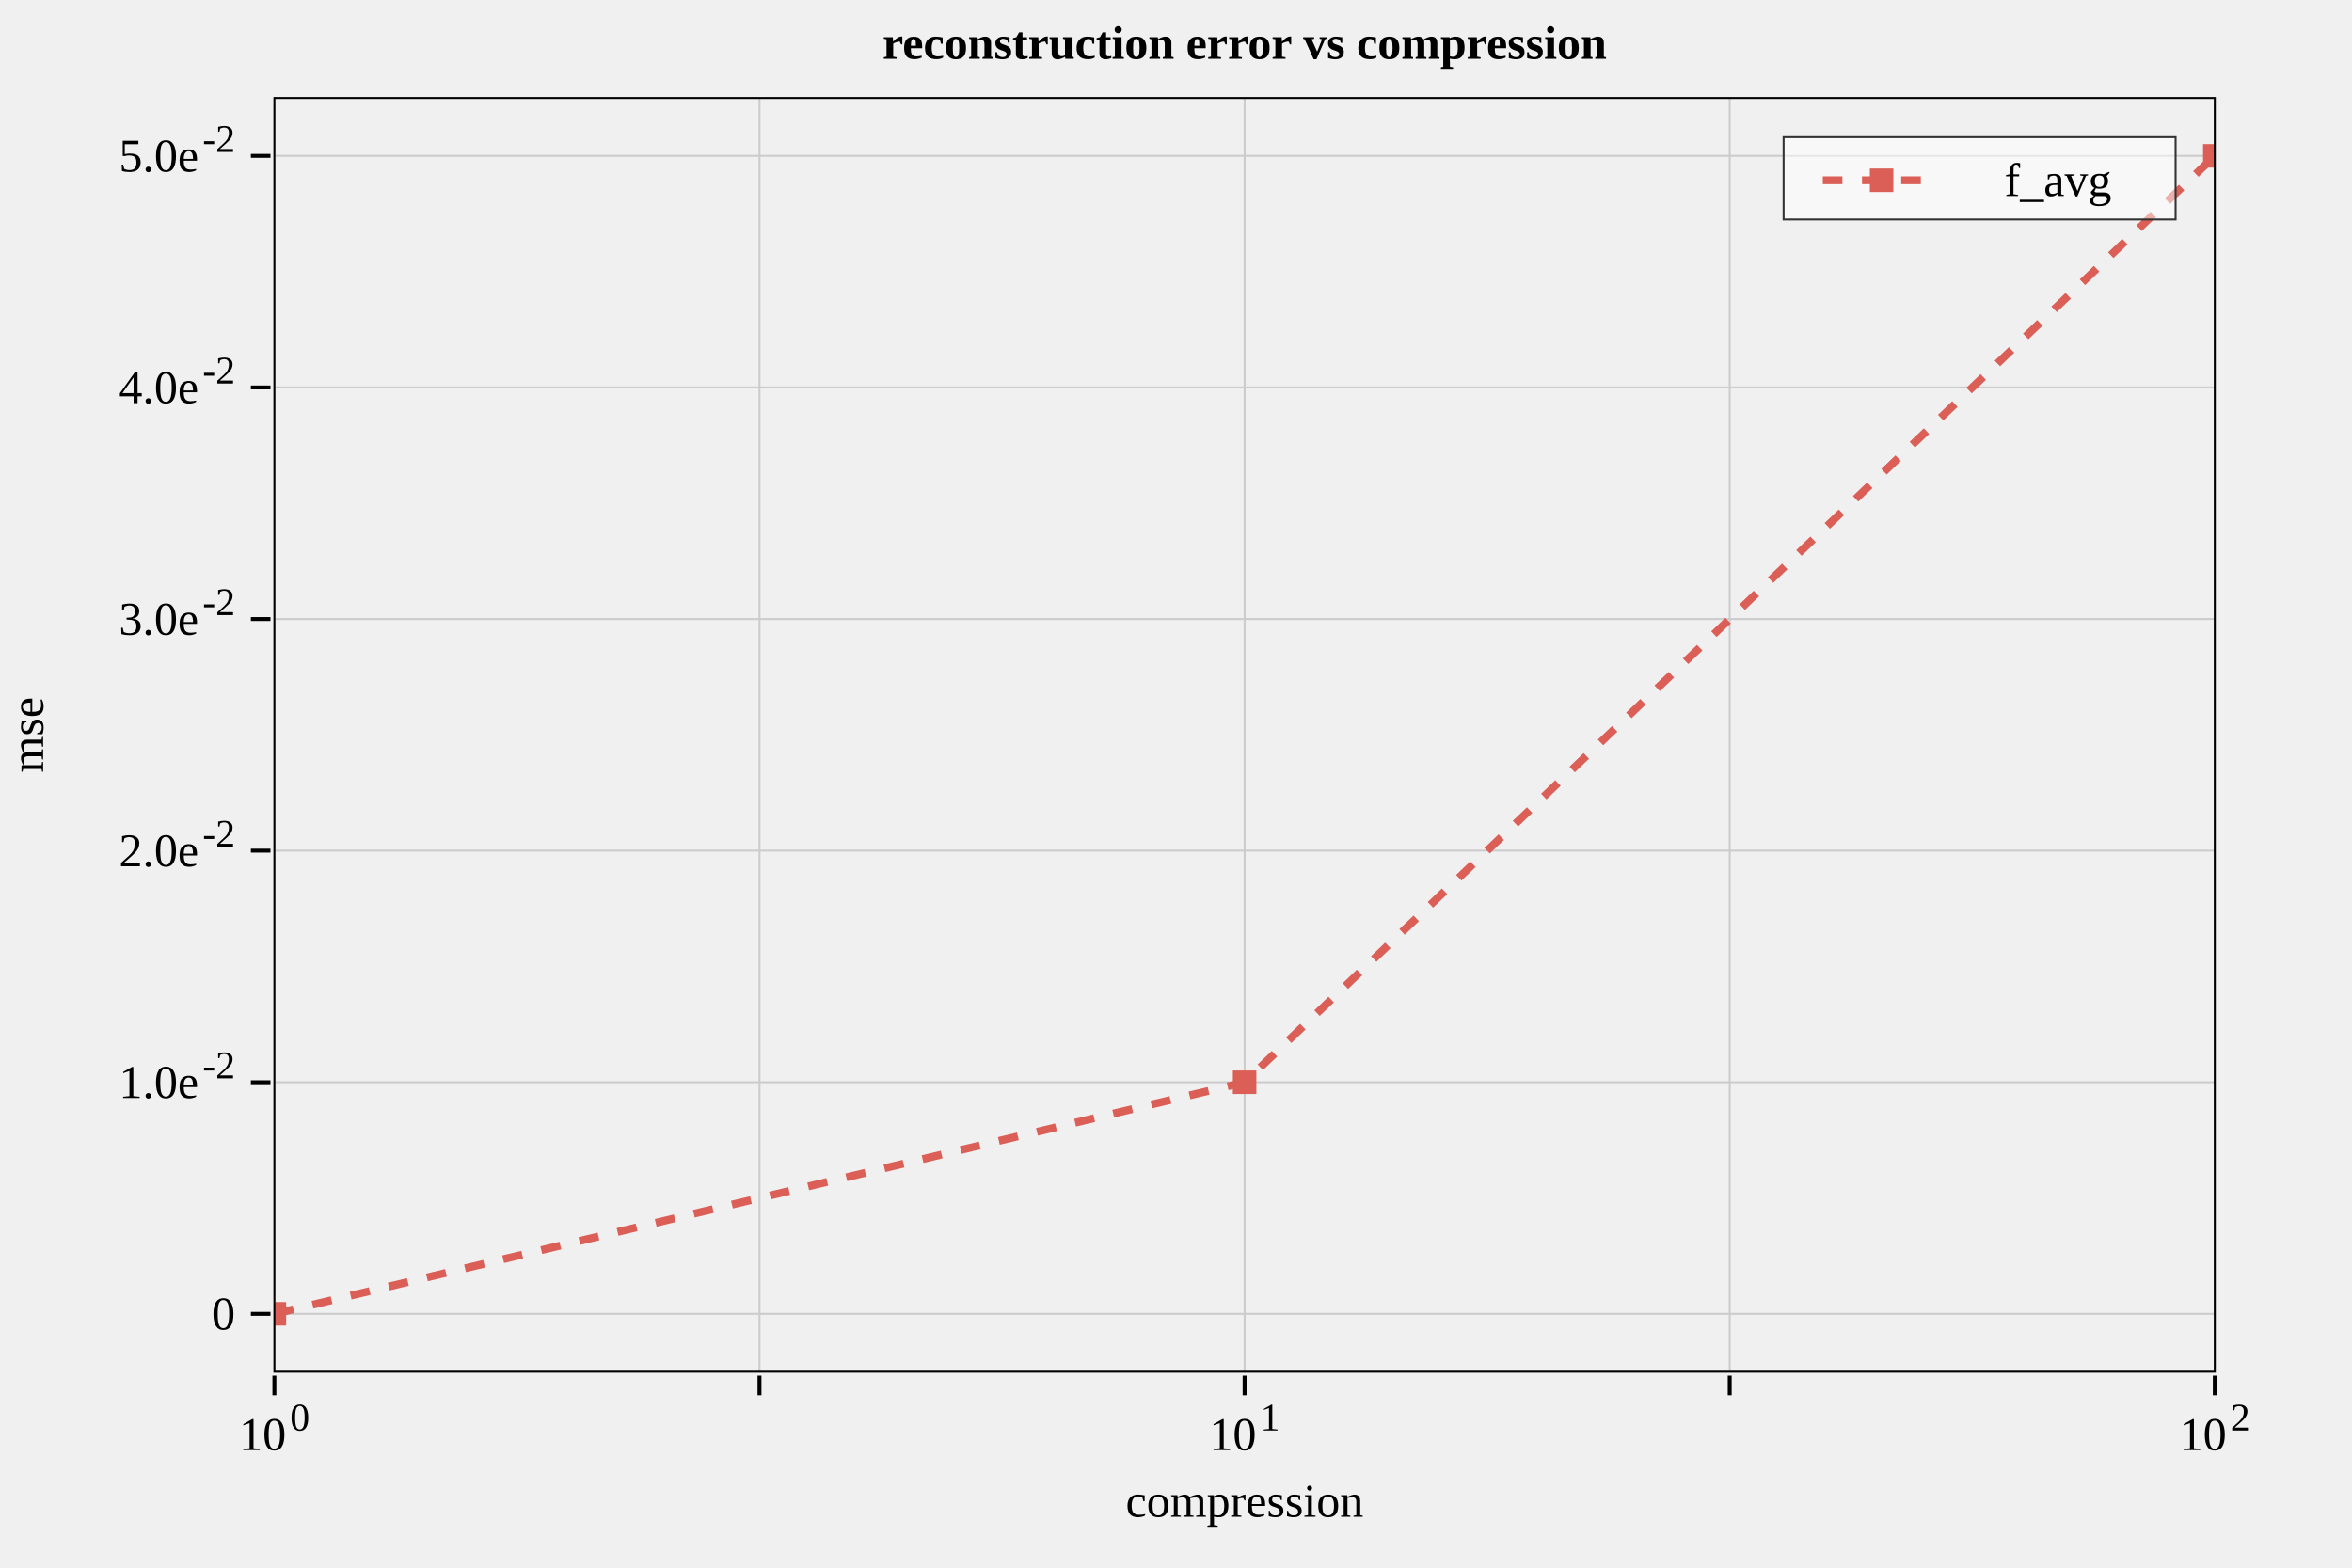
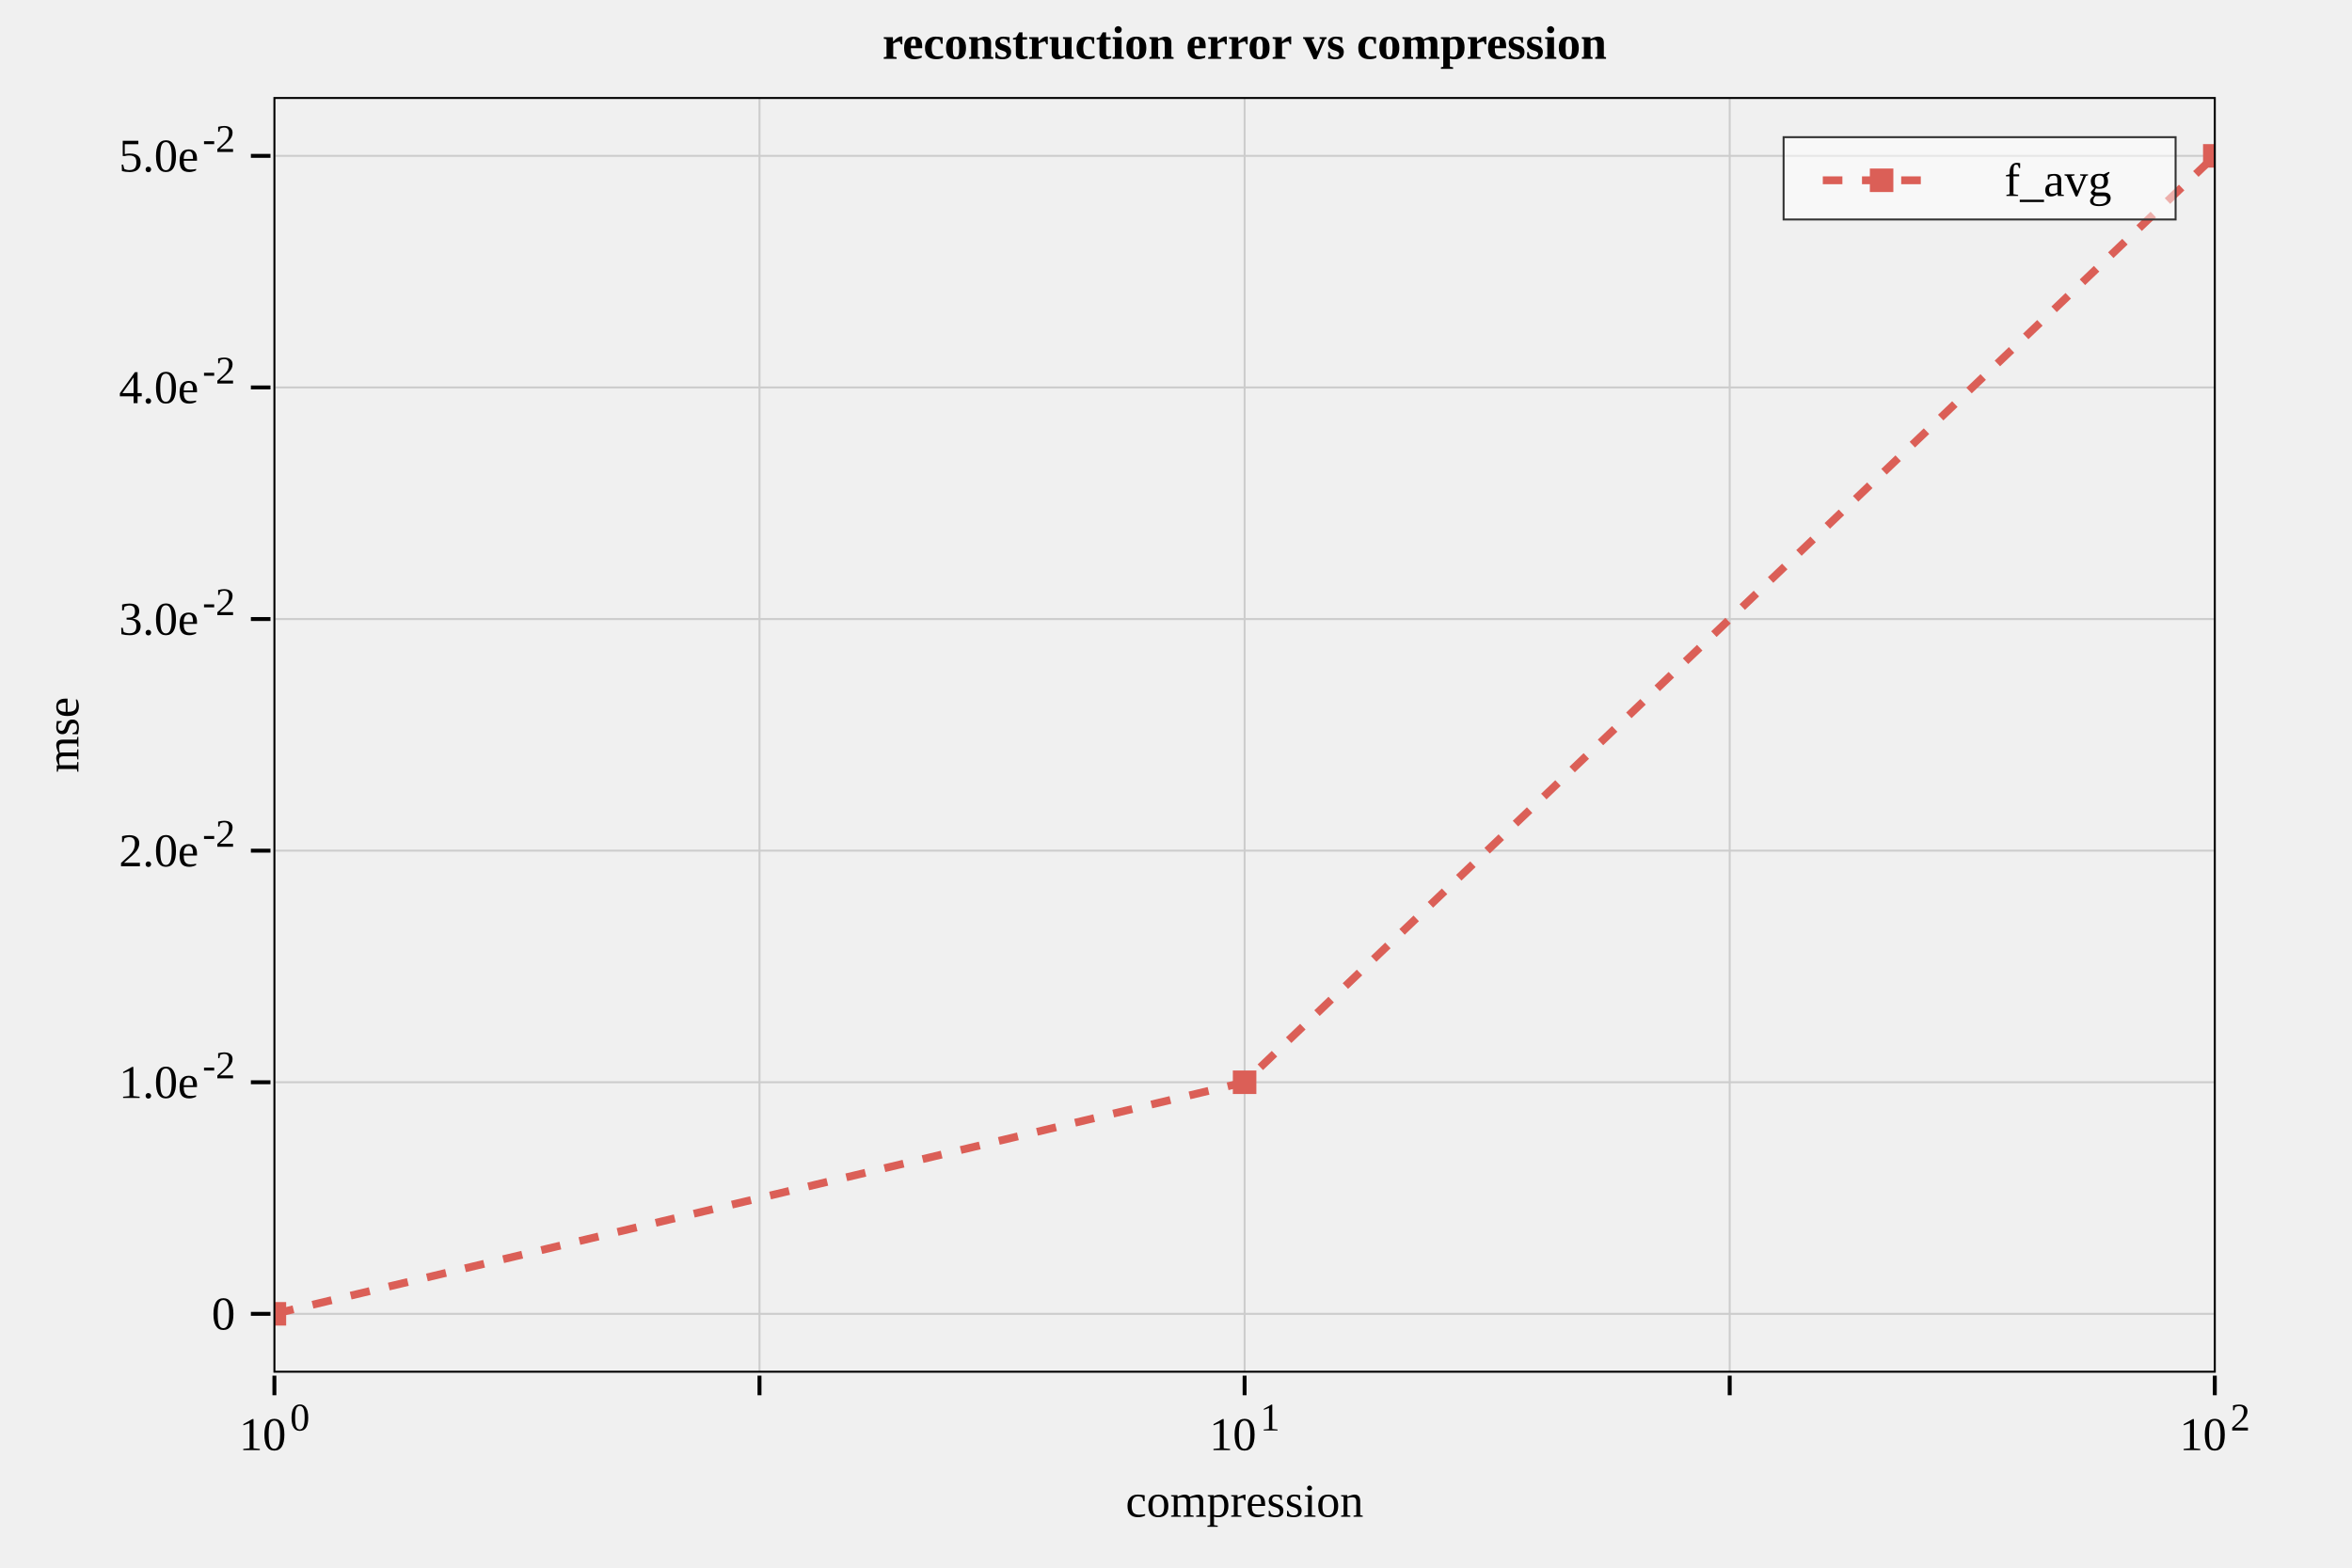
<svg xmlns="http://www.w3.org/2000/svg" version="1.1" width="600" height="400">
  <defs>
    <clipPath id="plot-area">
      <rect x="70.00" y="25.00" width="495.00" height="325.00" />
    </clipPath>
  </defs>
  <text x="317.50" y="15.00" text-anchor="middle" font-weight="bold">reconstruction error vs compression</text>
  <line clip-path="url(#plot-area)" x1="70.00" y1="25.00" x2="70.00" y2="350.00" style="stroke: #ccc;stroke-width:0.50" />
  <line clip-path="url(#plot-area)" x1="193.75" y1="25.00" x2="193.75" y2="350.00" style="stroke: #ccc;stroke-width:0.50" />
  <line clip-path="url(#plot-area)" x1="317.50" y1="25.00" x2="317.50" y2="350.00" style="stroke: #ccc;stroke-width:0.50" />
  <line clip-path="url(#plot-area)" x1="441.25" y1="25.00" x2="441.25" y2="350.00" style="stroke: #ccc;stroke-width:0.50" />
  <line clip-path="url(#plot-area)" x1="565.00" y1="25.00" x2="565.00" y2="350.00" style="stroke: #ccc;stroke-width:0.50" />
  <line clip-path="url(#plot-area)" x1="70.00" y1="335.23" x2="565.00" y2="335.23" style="stroke: #ccc;stroke-width:0.50" />
  <line clip-path="url(#plot-area)" x1="70.00" y1="276.14" x2="565.00" y2="276.14" style="stroke: #ccc;stroke-width:0.50" />
  <line clip-path="url(#plot-area)" x1="70.00" y1="217.05" x2="565.00" y2="217.05" style="stroke: #ccc;stroke-width:0.50" />
  <line clip-path="url(#plot-area)" x1="70.00" y1="157.95" x2="565.00" y2="157.95" style="stroke: #ccc;stroke-width:0.50" />
  <line clip-path="url(#plot-area)" x1="70.00" y1="98.86" x2="565.00" y2="98.86" style="stroke: #ccc;stroke-width:0.50" />
  <line clip-path="url(#plot-area)" x1="70.00" y1="39.77" x2="565.00" y2="39.77" style="stroke: #ccc;stroke-width:0.50" />
  <polyline clip-path="url(#plot-area)" style="fill:none; stroke:#db5f57; stroke-width:2.00;" stroke-dasharray="5, 5" points="70.00,335.23 317.50,276.14 565.00,39.77 " />
  <rect clip-path="url(#plot-area)" x="67.00" y="332.23" width="6.00" height="6.00" style="fill:#db5f57; fill-opacity:1.00; stroke:none; stroke-width:0.00;" />
  <rect clip-path="url(#plot-area)" x="314.50" y="273.14" width="6.00" height="6.00" style="fill:#db5f57; fill-opacity:1.00; stroke:none; stroke-width:0.00;" />
  <rect clip-path="url(#plot-area)" x="562.00" y="36.77" width="6.00" height="6.00" style="fill:#db5f57; fill-opacity:1.00; stroke:none; stroke-width:0.00;" />
  <rect x="70.00" y="25.00" width="495.00" height="325.00" style="fill:none; fill-opacity:1.00; stroke:black; stroke-width:0.50;" />
  <text x="317.50" y="387.00" text-anchor="middle" font-weight="regular">compression</text>
-   <text transform="rotate(270,1.00,187.50) translate(0, 10)" x="1.00" y="187.50" text-anchor="middle" font-weight="regular">mse</text>
+   <text transform="rotate(270,10.00,187.50) translate(0, 10)" x="10.00" y="187.50" text-anchor="middle" font-weight="regular">mse</text>
  <line x1="70.00" y1="351.00" x2="70.00" y2="356.00" style="stroke: black;stroke-width:1.00" />
  <text x="70.00" y="370.00" text-anchor="middle" font-weight="regular">
    <tspan>10<tspan font-size="10" dy="-5" dx="1">0</tspan>
    </tspan>
  </text>
  <line x1="193.75" y1="351.00" x2="193.75" y2="356.00" style="stroke: black;stroke-width:1.00" />
  <text x="193.75" y="370.00" text-anchor="middle" font-weight="regular" />
  <line x1="317.50" y1="351.00" x2="317.50" y2="356.00" style="stroke: black;stroke-width:1.00" />
  <text x="317.50" y="370.00" text-anchor="middle" font-weight="regular">
    <tspan>10<tspan font-size="10" dy="-5" dx="1">1</tspan>
    </tspan>
  </text>
  <line x1="441.25" y1="351.00" x2="441.25" y2="356.00" style="stroke: black;stroke-width:1.00" />
  <text x="441.25" y="370.00" text-anchor="middle" font-weight="regular" />
  <line x1="565.00" y1="351.00" x2="565.00" y2="356.00" style="stroke: black;stroke-width:1.00" />
  <text x="565.00" y="370.00" text-anchor="middle" font-weight="regular">
    <tspan>10<tspan font-size="10" dy="-5" dx="1">2</tspan>
    </tspan>
  </text>
  <line x1="64.00" y1="335.23" x2="69.00" y2="335.23" style="stroke: black;stroke-width:1.00" />
  <text x="60.00" y="339.23" text-anchor="end" font-weight="regular">0</text>
  <line x1="64.00" y1="276.14" x2="69.00" y2="276.14" style="stroke: black;stroke-width:1.00" />
  <text x="60.00" y="280.14" text-anchor="end" font-weight="regular">
    <tspan>1.0e<tspan font-size="10" dy="-5" dx="1">-2</tspan>
    </tspan>
  </text>
  <line x1="64.00" y1="217.05" x2="69.00" y2="217.05" style="stroke: black;stroke-width:1.00" />
  <text x="60.00" y="221.05" text-anchor="end" font-weight="regular">
    <tspan>2.0e<tspan font-size="10" dy="-5" dx="1">-2</tspan>
    </tspan>
  </text>
  <line x1="64.00" y1="157.95" x2="69.00" y2="157.95" style="stroke: black;stroke-width:1.00" />
  <text x="60.00" y="161.95" text-anchor="end" font-weight="regular">
    <tspan>3.0e<tspan font-size="10" dy="-5" dx="1">-2</tspan>
    </tspan>
  </text>
  <line x1="64.00" y1="98.86" x2="69.00" y2="98.86" style="stroke: black;stroke-width:1.00" />
  <text x="60.00" y="102.86" text-anchor="end" font-weight="regular">
    <tspan>4.0e<tspan font-size="10" dy="-5" dx="1">-2</tspan>
    </tspan>
  </text>
  <line x1="64.00" y1="39.77" x2="69.00" y2="39.77" style="stroke: black;stroke-width:1.00" />
  <text x="60.00" y="43.77" text-anchor="end" font-weight="regular">
    <tspan>5.0e<tspan font-size="10" dy="-5" dx="1">-2</tspan>
    </tspan>
  </text>
  <rect x="455.00" y="35.00" width="100.00" height="21.00" style="fill:white; fill-opacity:0.50; stroke:#333; stroke-width:0.50;" />
  <defs>
    <clipPath id="leg-area">
      <rect x="495.00" y="35.00" width="58.00" height="21.00" />
    </clipPath>
  </defs>
  <line x1="465.00" y1="46.00" x2="495.00" y2="46.00" stroke-dasharray="5, 5" style="stroke: #db5f57;stroke-width:2.00" />
  <text clip-path="url(#leg-area)" x="525.00" y="50.00" text-anchor="middle" font-weight="regular">f_avg</text>
  <rect clip-path="url(#plot-area)" x="477.00" y="43.00" width="6.00" height="6.00" style="fill:#db5f57; fill-opacity:1.00; stroke:none; stroke-width:0.00;" />
</svg>
